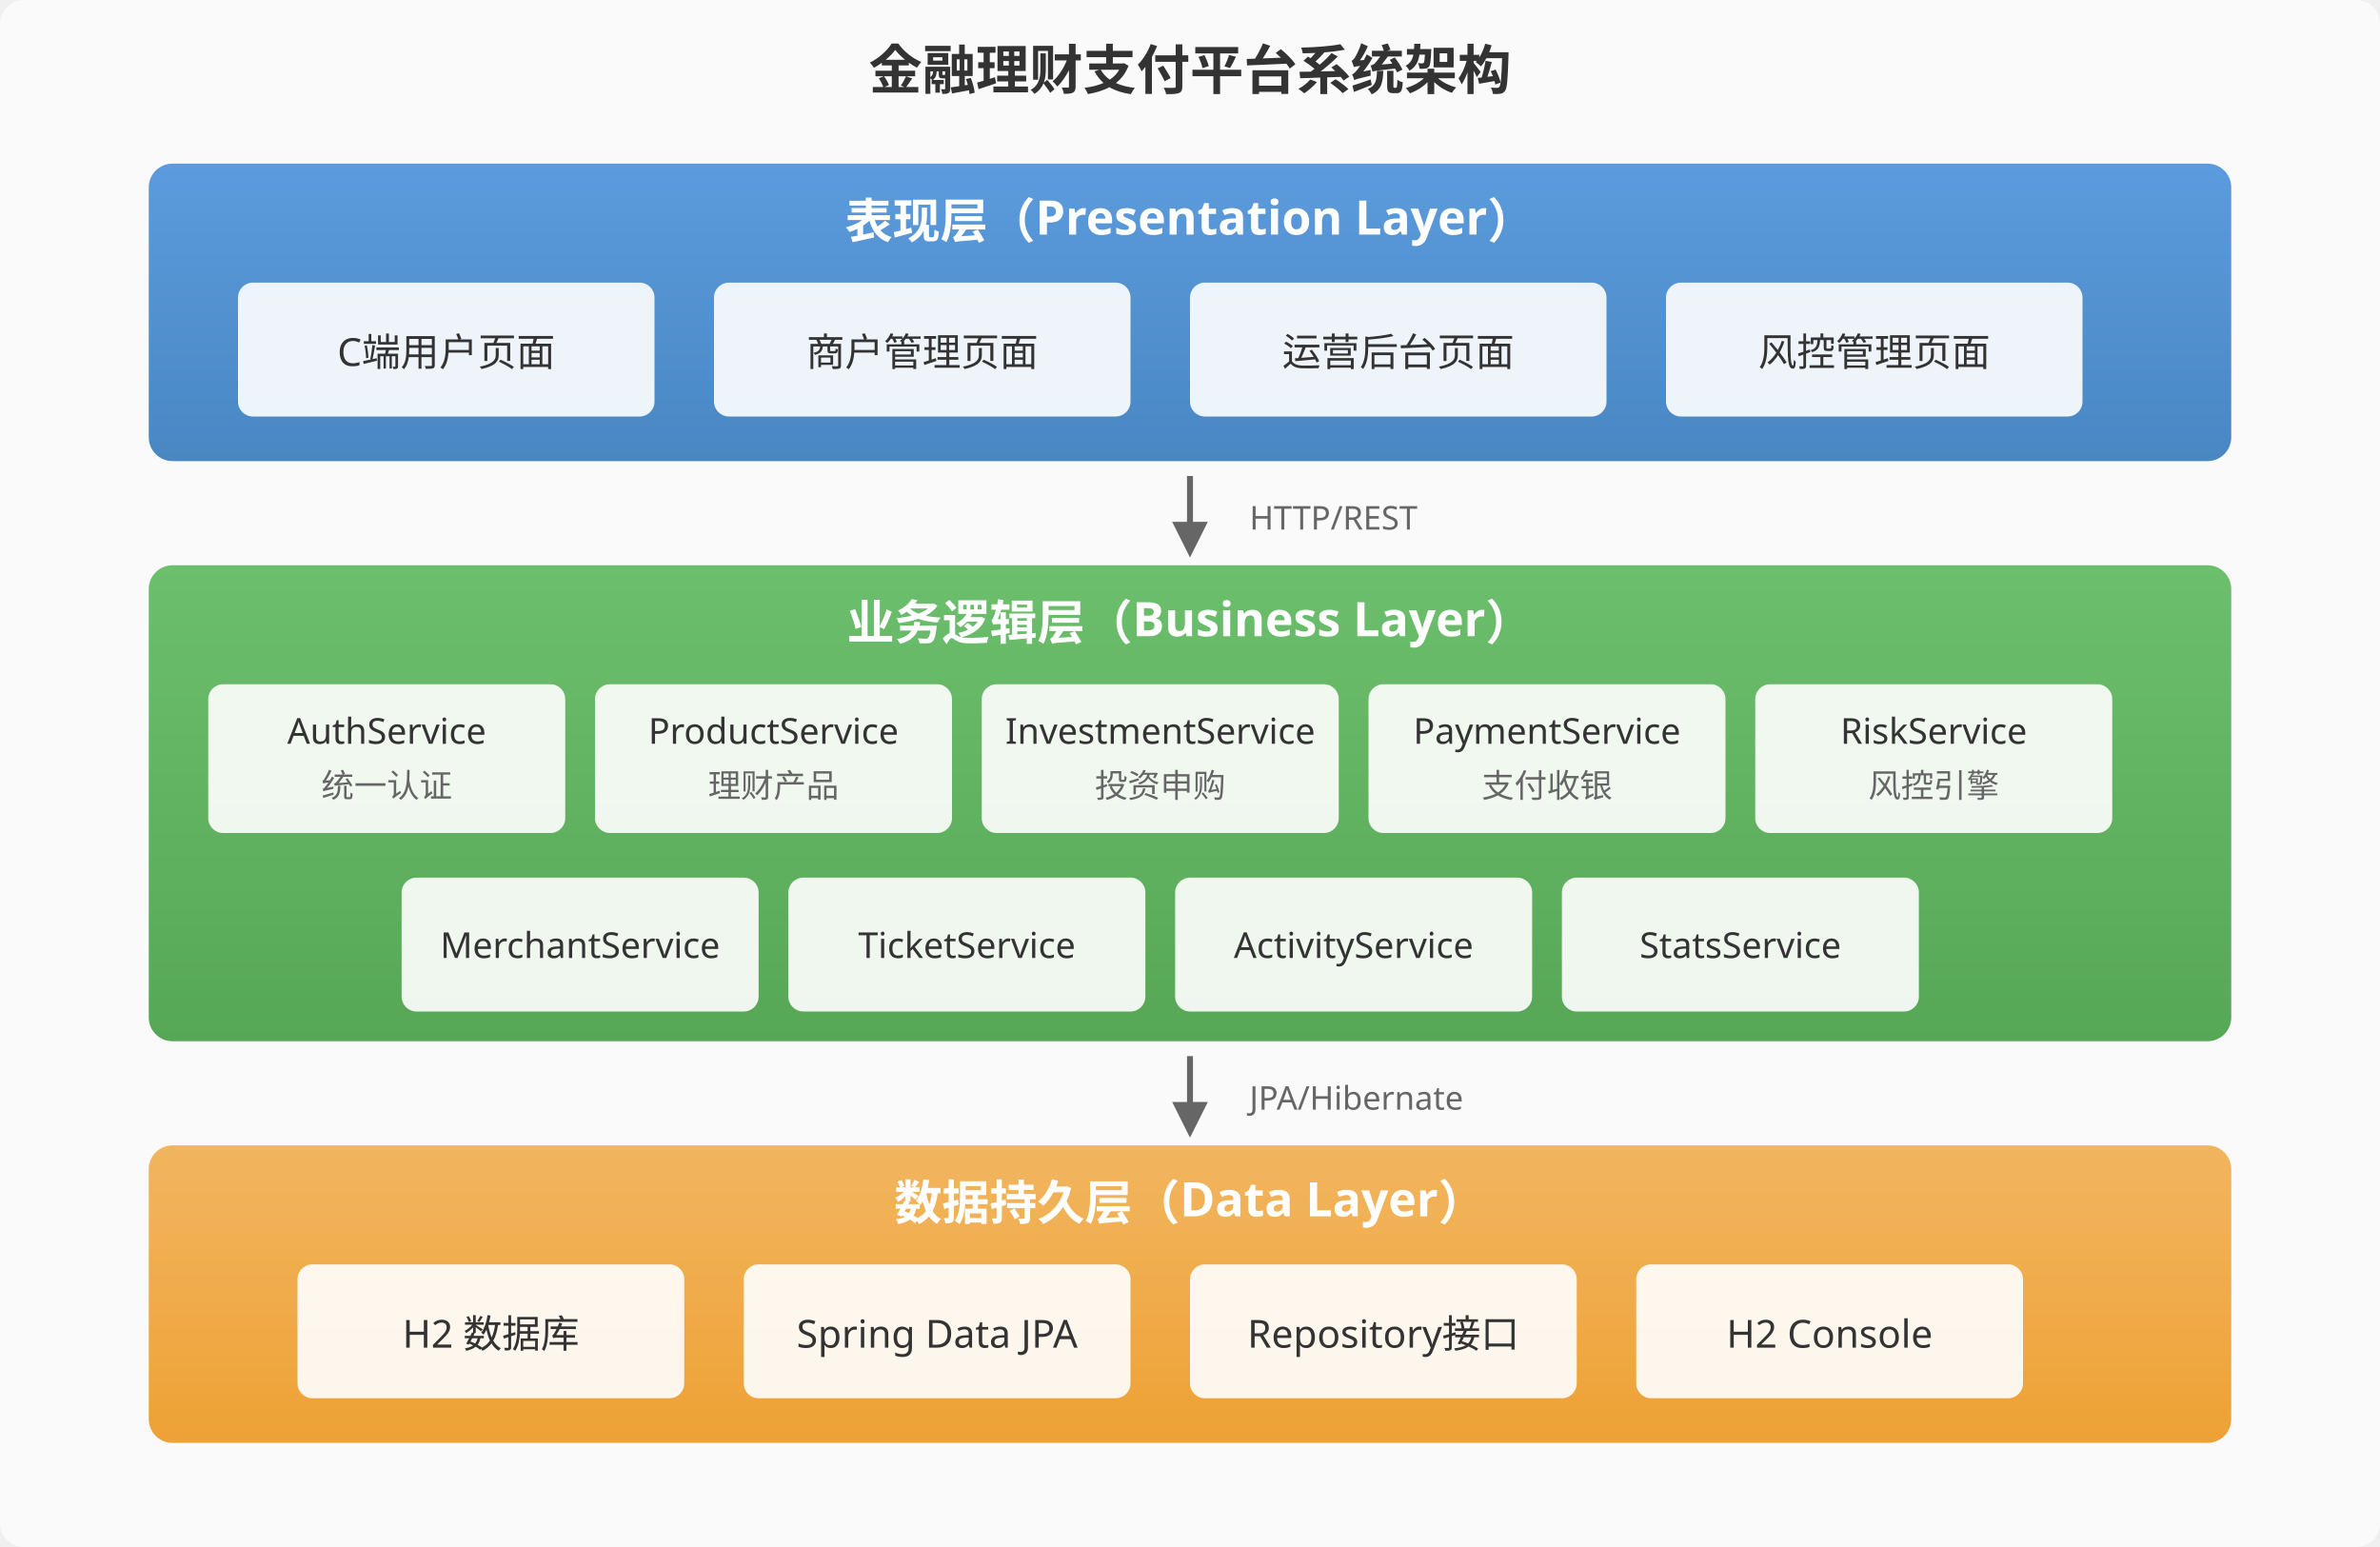
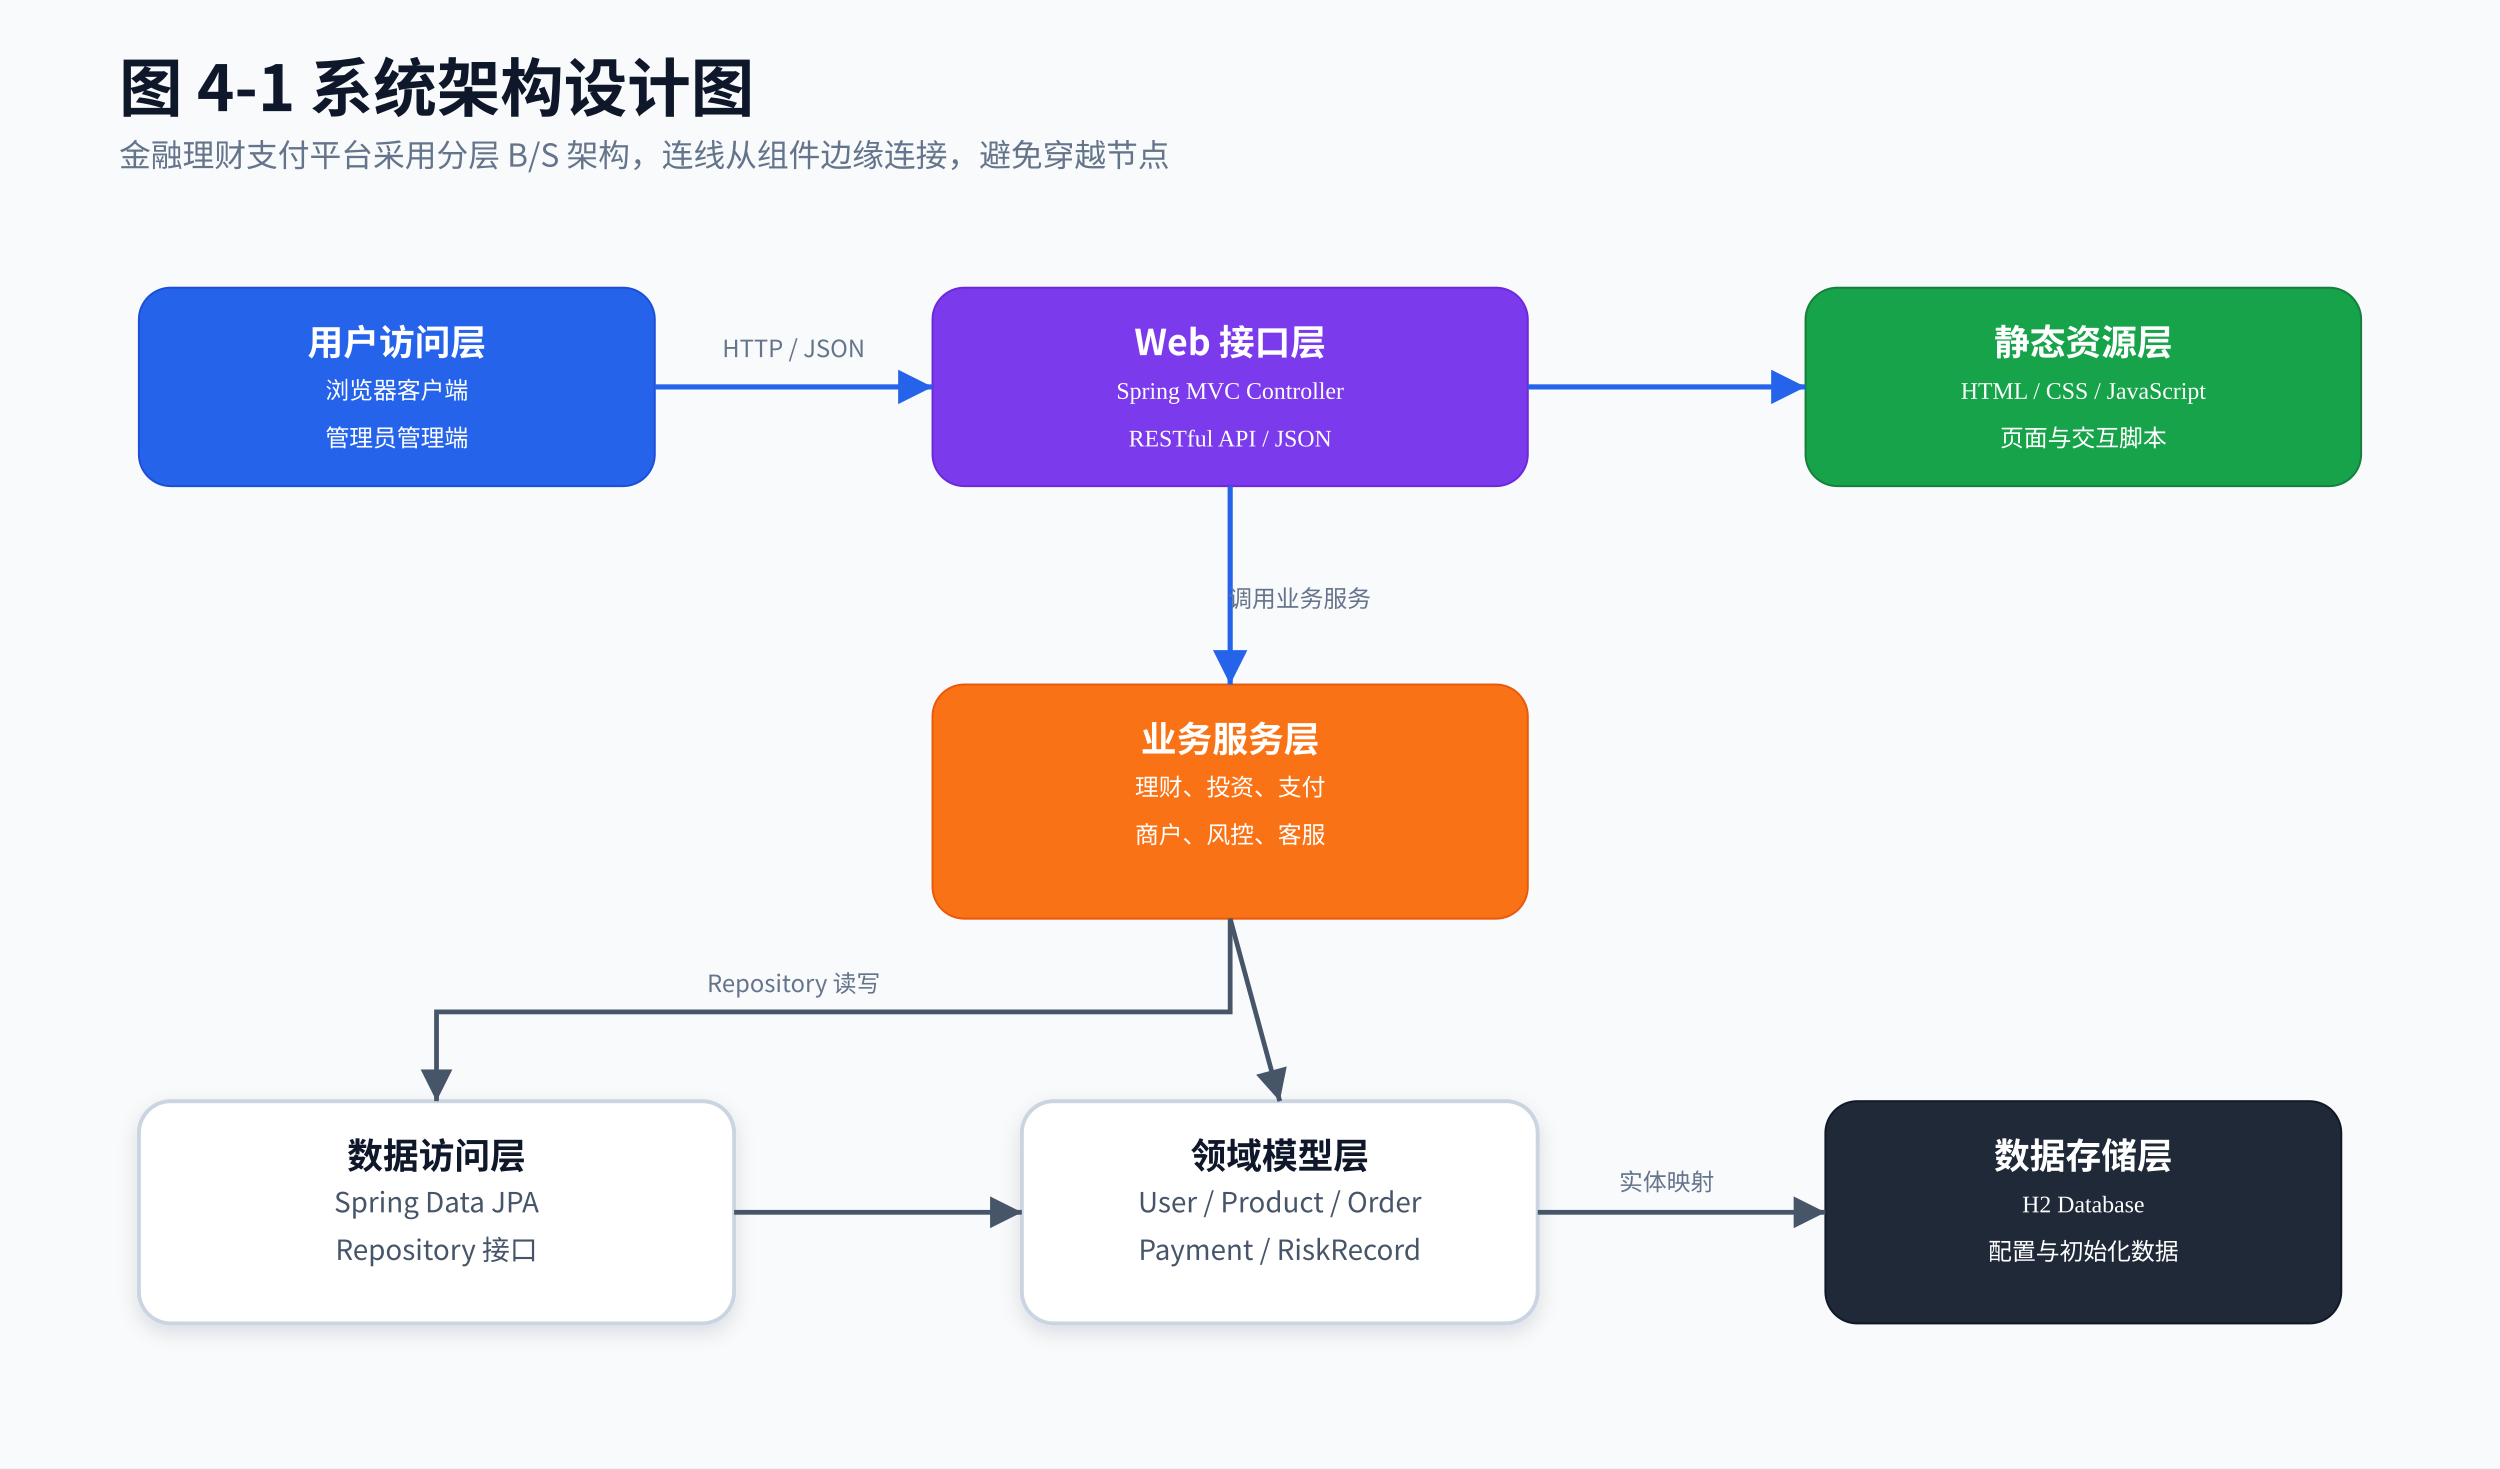
- <svg xmlns="http://www.w3.org/2000/svg" width="800" height="520" viewBox="0 0 800 520">
+ <svg xmlns="http://www.w3.org/2000/svg" width="1260" height="740" viewBox="0 0 1260 740" role="img" aria-label="图 4-1 系统架构设计图">
  <defs>
-     <linearGradient id="g1" x1="0" y1="0" x2="0" y2="1">
-       <stop offset="0%" stop-color="#4A90D9" />
-       <stop offset="100%" stop-color="#357ABD" />
-     </linearGradient>
-     <linearGradient id="g2" x1="0" y1="0" x2="0" y2="1">
-       <stop offset="0%" stop-color="#5CB85C" />
-       <stop offset="100%" stop-color="#449D44" />
-     </linearGradient>
-     <linearGradient id="g3" x1="0" y1="0" x2="0" y2="1">
-       <stop offset="0%" stop-color="#F0AD4E" />
-       <stop offset="100%" stop-color="#EC971F" />
-     </linearGradient>
+     <marker id="arrow" viewBox="0 0 12 12" refX="10" refY="6" markerWidth="10" markerHeight="10" orient="auto-start-reverse">
+       <path d="M2,2 L10,6 L2,10 Z" fill="#475569" />
+     </marker>
+     <marker id="arrow-blue" viewBox="0 0 12 12" refX="10" refY="6" markerWidth="10" markerHeight="10" orient="auto-start-reverse">
+       <path d="M2,2 L10,6 L2,10 Z" fill="#2563eb" />
+     </marker>
+     <filter id="shadow" x="-10%" y="-10%" width="120%" height="130%">
+       <feDropShadow dx="0" dy="4" stdDeviation="5" flood-color="#0f172a" flood-opacity="0.12" />
+     </filter>
+     <style>
+       .bg { fill: #f8fafc; }
+       .title { font: 700 32px "Microsoft YaHei", "PingFang SC", "Noto Sans CJK SC", Arial, sans-serif; fill: #0f172a; }
+       .subtitle { font: 500 16px "Microsoft YaHei", "PingFang SC", "Noto Sans CJK SC", Arial, sans-serif; fill: #64748b; }
+       .label { font: 700 18px "Microsoft YaHei", "PingFang SC", "Noto Sans CJK SC", Arial, sans-serif; fill: #0f172a; }
+       .entity-label { font: 700 15px "Microsoft YaHei", "PingFang SC", "Noto Sans CJK SC", Arial, sans-serif; fill: #0f172a; }
+       .small { font: 500 14px "Microsoft YaHei", "PingFang SC", "Noto Sans CJK SC", Arial, sans-serif; fill: #475569; }
+       .tiny { font: 500 12px "Microsoft YaHei", "PingFang SC", "Noto Sans CJK SC", Arial, sans-serif; fill: #64748b; }
+       .mono { font: 600 13px Consolas, "Microsoft YaHei", monospace; fill: #475569; }
+       .white { fill: #ffffff; }
+       .node { fill: #ffffff; stroke: #cbd5e1; stroke-width: 2; filter: url(#shadow); }
+       .blue { fill: #2563eb; stroke: #1d4ed8; }
+       .green { fill: #16a34a; stroke: #15803d; }
+       .orange { fill: #f97316; stroke: #ea580c; }
+       .purple { fill: #7c3aed; stroke: #6d28d9; }
+       .pink { fill: #db2777; stroke: #be185d; }
+       .dark { fill: #1f2937; stroke: #111827; }
+       .line { fill: none; stroke: #475569; stroke-width: 2.4; marker-end: url(#arrow); }
+       .line-blue { fill: none; stroke: #2563eb; stroke-width: 2.6; marker-end: url(#arrow-blue); }
+       .relation { fill: none; stroke: #64748b; stroke-width: 2.1; }
+       .dash { stroke-dasharray: 8 8; }
+       .note { fill: #eef2ff; stroke: #c7d2fe; stroke-width: 2; }
+     </style>
  </defs>
-   <rect width="800" height="520" fill="#FAFAFA" rx="8" />
-   <text x="400" y="30" text-anchor="middle" font-size="18" font-weight="bold" fill="#333" font-family="SimHei">金融理财支付平台系统架构</text>
-   <rect x="50" y="55" width="700" height="100" fill="url(#g1)" rx="8" opacity="0.9" />
-   <text x="400" y="80" text-anchor="middle" font-size="16" font-weight="bold" fill="#FFF" font-family="SimHei">表现层（Presentation Layer）</text>
-   <rect x="80" y="95" width="140" height="45" fill="#FFF" rx="5" opacity="0.9" />
-   <text x="150" y="123" text-anchor="middle" font-size="13" fill="#333" font-family="SimHei">C端用户页面</text>
-   <rect x="240" y="95" width="140" height="45" fill="#FFF" rx="5" opacity="0.9" />
-   <text x="310" y="123" text-anchor="middle" font-size="13" fill="#333" font-family="SimHei">商户管理页面</text>
-   <rect x="400" y="95" width="140" height="45" fill="#FFF" rx="5" opacity="0.9" />
-   <text x="470" y="123" text-anchor="middle" font-size="13" fill="#333" font-family="SimHei">运营后台页面</text>
-   <rect x="560" y="95" width="140" height="45" fill="#FFF" rx="5" opacity="0.9" />
-   <text x="630" y="123" text-anchor="middle" font-size="13" fill="#333" font-family="SimHei">风控管理页面</text>
-   <line x1="400" y1="160" x2="400" y2="185" stroke="#666" stroke-width="2" marker-end="url(#arrow)" />
-   <text x="420" y="178" font-size="11" fill="#666" font-family="SimHei">HTTP/REST</text>
-   <rect x="50" y="190" width="700" height="160" fill="url(#g2)" rx="8" opacity="0.9" />
-   <text x="400" y="215" text-anchor="middle" font-size="16" font-weight="bold" fill="#FFF" font-family="SimHei">业务逻辑层（Business Layer）</text>
-   <rect x="70" y="230" width="120" height="50" fill="#FFF" rx="5" opacity="0.9" />
-   <text x="130" y="250" text-anchor="middle" font-size="12" fill="#333" font-family="SimHei">AuthService</text>
-   <text x="130" y="268" text-anchor="middle" font-size="11" fill="#666" font-family="SimHei">统一认证</text>
-   <rect x="200" y="230" width="120" height="50" fill="#FFF" rx="5" opacity="0.9" />
-   <text x="260" y="250" text-anchor="middle" font-size="12" fill="#333" font-family="SimHei">ProductService</text>
-   <text x="260" y="268" text-anchor="middle" font-size="11" fill="#666" font-family="SimHei">理财产品</text>
-   <rect x="330" y="230" width="120" height="50" fill="#FFF" rx="5" opacity="0.9" />
-   <text x="390" y="250" text-anchor="middle" font-size="12" fill="#333" font-family="SimHei">InvestmentService</text>
-   <text x="390" y="268" text-anchor="middle" font-size="11" fill="#666" font-family="SimHei">投资申购</text>
-   <rect x="460" y="230" width="120" height="50" fill="#FFF" rx="5" opacity="0.9" />
-   <text x="520" y="250" text-anchor="middle" font-size="12" fill="#333" font-family="SimHei">PaymentService</text>
-   <text x="520" y="268" text-anchor="middle" font-size="11" fill="#666" font-family="SimHei">支付收银</text>
-   <rect x="590" y="230" width="120" height="50" fill="#FFF" rx="5" opacity="0.9" />
-   <text x="650" y="250" text-anchor="middle" font-size="12" fill="#333" font-family="SimHei">RiskService</text>
-   <text x="650" y="268" text-anchor="middle" font-size="11" fill="#666" font-family="SimHei">风控引擎</text>
-   <rect x="135" y="295" width="120" height="45" fill="#FFF" rx="5" opacity="0.9" />
-   <text x="195" y="322" text-anchor="middle" font-size="12" fill="#333" font-family="SimHei">MerchantService</text>
-   <rect x="265" y="295" width="120" height="45" fill="#FFF" rx="5" opacity="0.9" />
-   <text x="325" y="322" text-anchor="middle" font-size="12" fill="#333" font-family="SimHei">TicketService</text>
-   <rect x="395" y="295" width="120" height="45" fill="#FFF" rx="5" opacity="0.9" />
-   <text x="455" y="322" text-anchor="middle" font-size="12" fill="#333" font-family="SimHei">ActivityService</text>
-   <rect x="525" y="295" width="120" height="45" fill="#FFF" rx="5" opacity="0.9" />
-   <text x="585" y="322" text-anchor="middle" font-size="12" fill="#333" font-family="SimHei">StatsService</text>
-   <line x1="400" y1="355" x2="400" y2="380" stroke="#666" stroke-width="2" marker-end="url(#arrow)" />
-   <text x="420" y="373" font-size="11" fill="#666" font-family="SimHei">JPA/Hibernate</text>
-   <rect x="50" y="385" width="700" height="100" fill="url(#g3)" rx="8" opacity="0.9" />
-   <text x="400" y="410" text-anchor="middle" font-size="16" font-weight="bold" fill="#FFF" font-family="SimHei">数据持久层（Data Layer）</text>
-   <rect x="100" y="425" width="130" height="45" fill="#FFF" rx="5" opacity="0.9" />
-   <text x="165" y="453" text-anchor="middle" font-size="13" fill="#333" font-family="SimHei">H2 数据库</text>
-   <rect x="250" y="425" width="130" height="45" fill="#FFF" rx="5" opacity="0.9" />
-   <text x="315" y="453" text-anchor="middle" font-size="13" fill="#333" font-family="SimHei">Spring Data JPA</text>
-   <rect x="400" y="425" width="130" height="45" fill="#FFF" rx="5" opacity="0.9" />
-   <text x="465" y="453" text-anchor="middle" font-size="13" fill="#333" font-family="SimHei">Repository接口</text>
-   <rect x="550" y="425" width="130" height="45" fill="#FFF" rx="5" opacity="0.9" />
-   <text x="615" y="453" text-anchor="middle" font-size="13" fill="#333" font-family="SimHei">H2 Console</text>
-   <defs>
-     <marker id="arrow" viewBox="0 0 10 10" refX="8" refY="5" markerWidth="6" markerHeight="6" orient="auto">
-       <path d="M0,0 L10,5 L0,10 Z" fill="#666" />
-     </marker>
-   </defs>
+   <rect class="bg" width="1260" height="740" />
+   <text x="60" y="56" class="title">图 4-1 系统架构设计图</text>
+   <text x="60" y="84" class="subtitle">金融理财支付平台采用分层 B/S 架构，连线从组件边缘连接，避免穿越节点</text>
+   <rect x="70" y="145" width="260" height="100" rx="16" class="blue" />
+   <text x="200" y="179" text-anchor="middle" class="label white">用户访问层</text>
+   <text x="200" y="201" text-anchor="middle" class="white">浏览器客户端</text>
+   <text x="200" y="225" text-anchor="middle" class="white">管理员管理端</text>
+   <rect x="470" y="145" width="300" height="100" rx="16" class="purple" />
+   <text x="620" y="179" text-anchor="middle" class="label white">Web 接口层</text>
+   <text x="620" y="201" text-anchor="middle" class="white">Spring MVC Controller</text>
+   <text x="620" y="225" text-anchor="middle" class="white">RESTful API / JSON</text>
+   <rect x="910" y="145" width="280" height="100" rx="16" class="green" />
+   <text x="1050" y="179" text-anchor="middle" class="label white">静态资源层</text>
+   <text x="1050" y="201" text-anchor="middle" class="white">HTML / CSS / JavaScript</text>
+   <text x="1050" y="225" text-anchor="middle" class="white">页面与交互脚本</text>
+   <rect x="470" y="345" width="300" height="118" rx="16" class="orange" />
+   <text x="620" y="379" text-anchor="middle" class="label white">业务服务层</text>
+   <text x="620" y="401" text-anchor="middle" class="white">理财、投资、支付</text>
+   <text x="620" y="425" text-anchor="middle" class="white">商户、风控、客服</text>
+   <rect x="70" y="555" width="300" height="112" rx="16" class="node" />
+   <text x="220" y="589" text-anchor="middle" class="label">数据访问层</text>
+   <text x="220" y="611" text-anchor="middle" class="small">Spring Data JPA</text>
+   <text x="220" y="635" text-anchor="middle" class="small">Repository 接口</text>
+   <rect x="515" y="555" width="260" height="112" rx="16" class="node" />
+   <text x="645" y="589" text-anchor="middle" class="label">领域模型层</text>
+   <text x="645" y="611" text-anchor="middle" class="small">User / Product / Order</text>
+   <text x="645" y="635" text-anchor="middle" class="small">Payment / RiskRecord</text>
+   <rect x="920" y="555" width="260" height="112" rx="16" class="dark" />
+   <text x="1050" y="589" text-anchor="middle" class="label white">数据存储层</text>
+   <text x="1050" y="611" text-anchor="middle" class="white">H2 Database</text>
+   <text x="1050" y="635" text-anchor="middle" class="white">配置与初始化数据</text>
+   <path d="M 330 195 L 470 195" class="line-blue" />
+   <path d="M 770 195 L 910 195" class="line-blue" />
+   <path d="M 620 245 L 620 345" class="line-blue" />
+   <path d="M 620 463 L 620 510 L 220 510 L 220 555" class="line" />
+   <path d="M 620 463 L 645 555" class="line" />
+   <path d="M 370 611 L 515 611" class="line" />
+   <path d="M 775 611 L 920 611" class="line" />
+   <text x="400" y="180" text-anchor="middle" class="tiny">HTTP / JSON</text>
+   <text x="655" y="306" text-anchor="middle" class="tiny">调用业务服务</text>
+   <text x="400" y="500" text-anchor="middle" class="tiny">Repository 读写</text>
+   <text x="840" y="600" text-anchor="middle" class="tiny">实体映射</text>
</svg>
